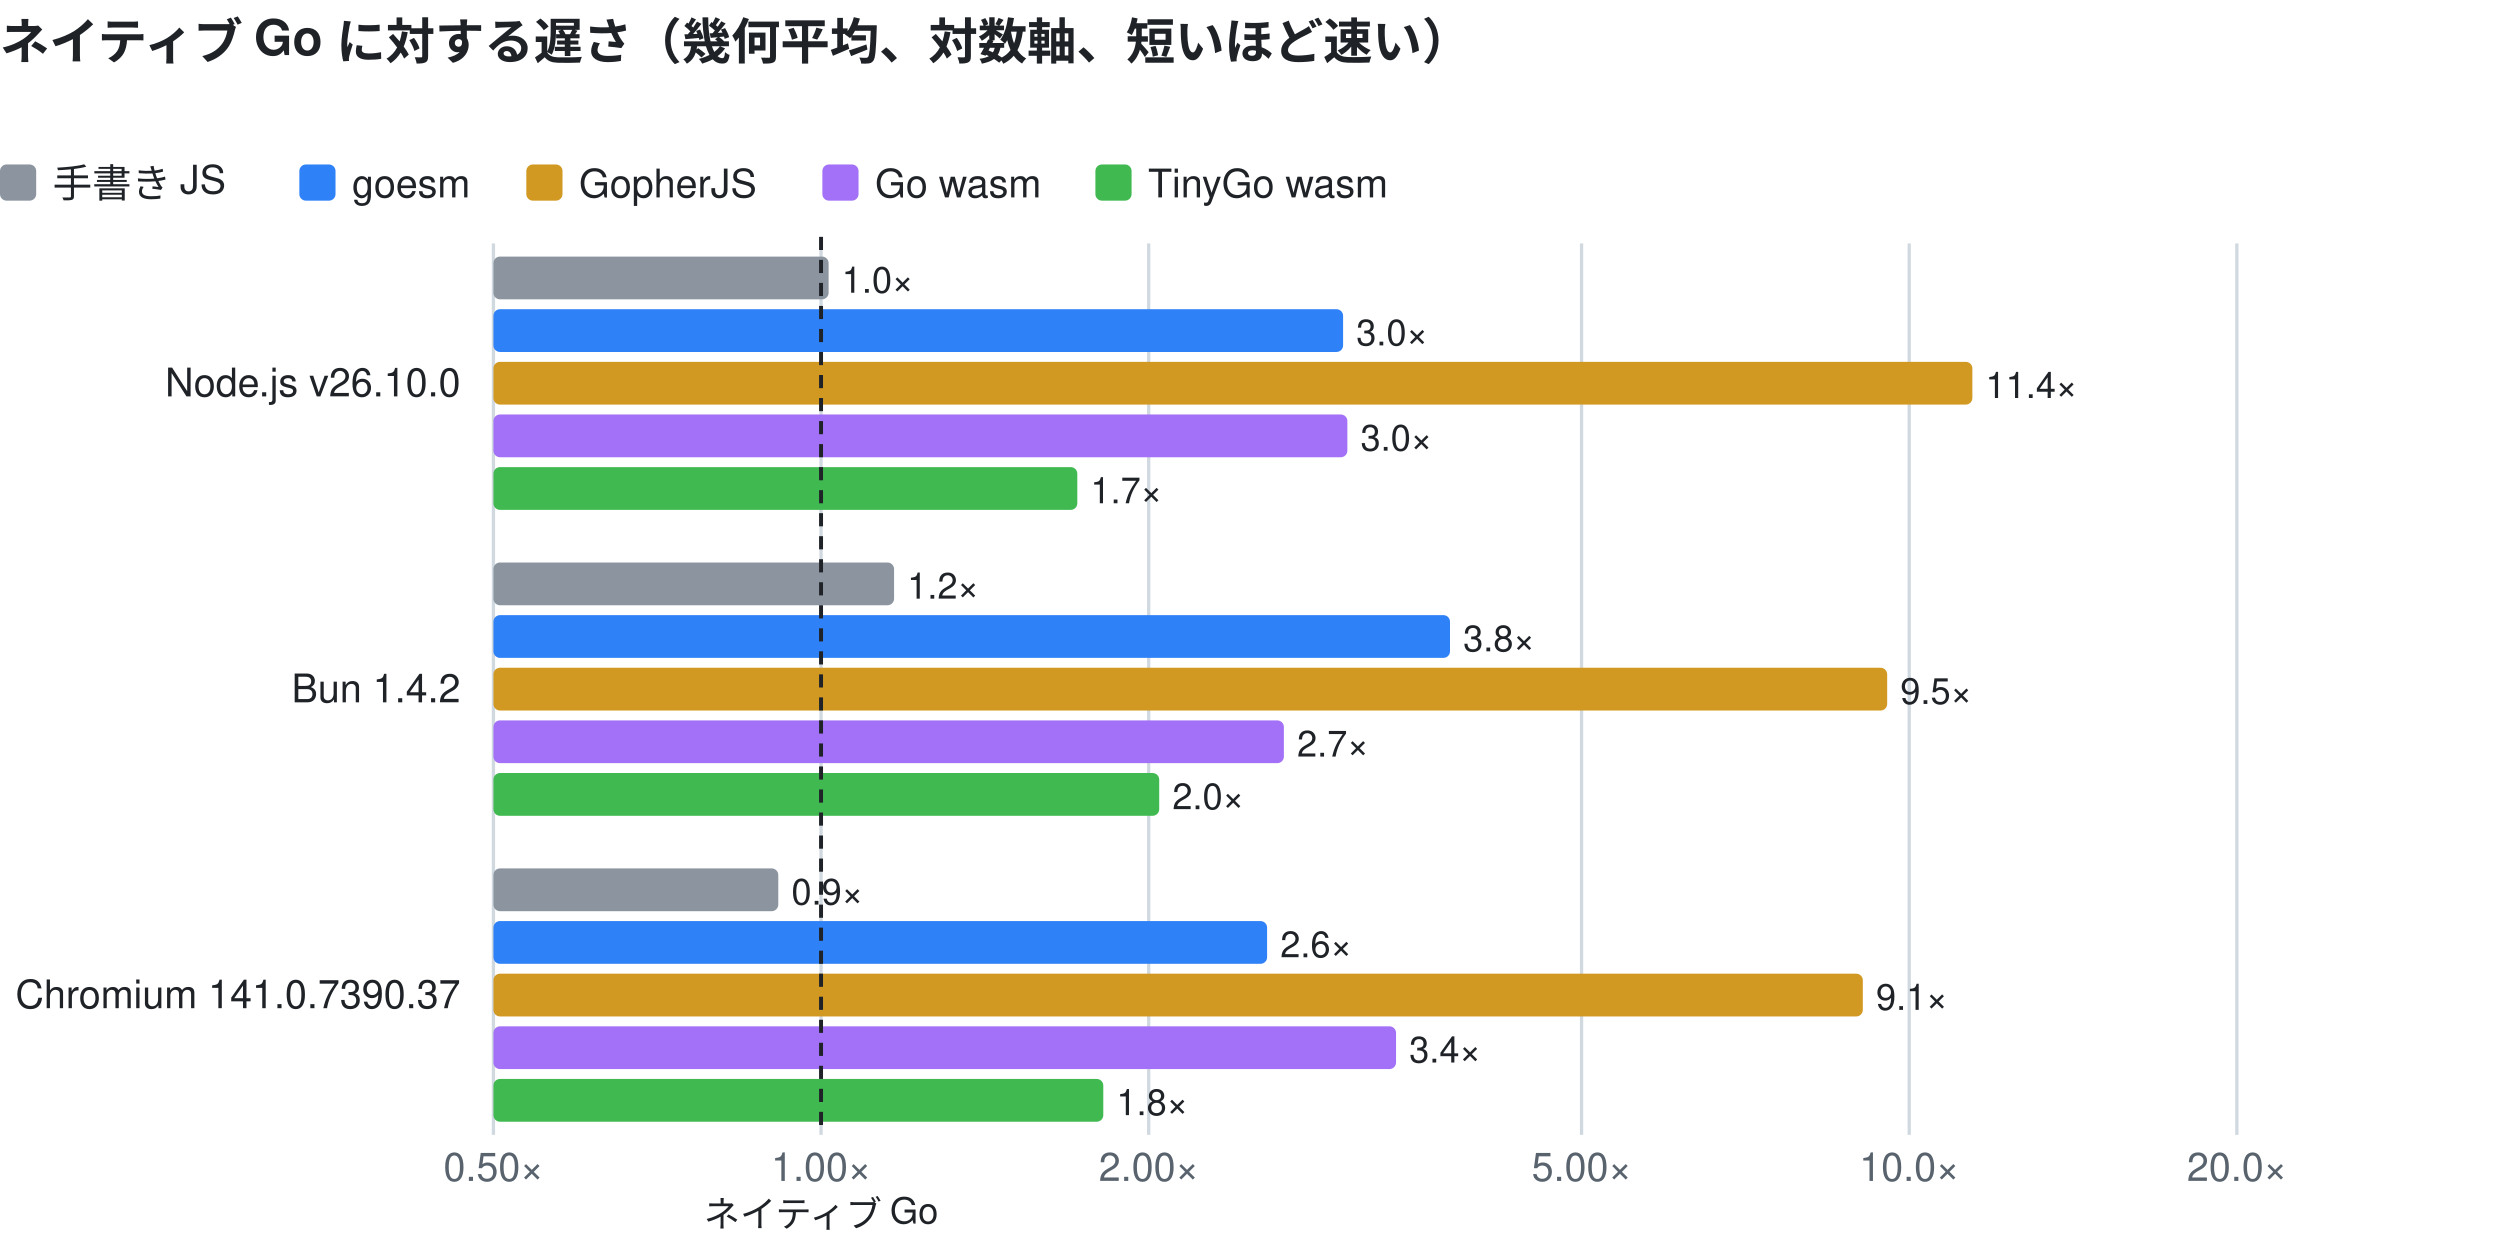
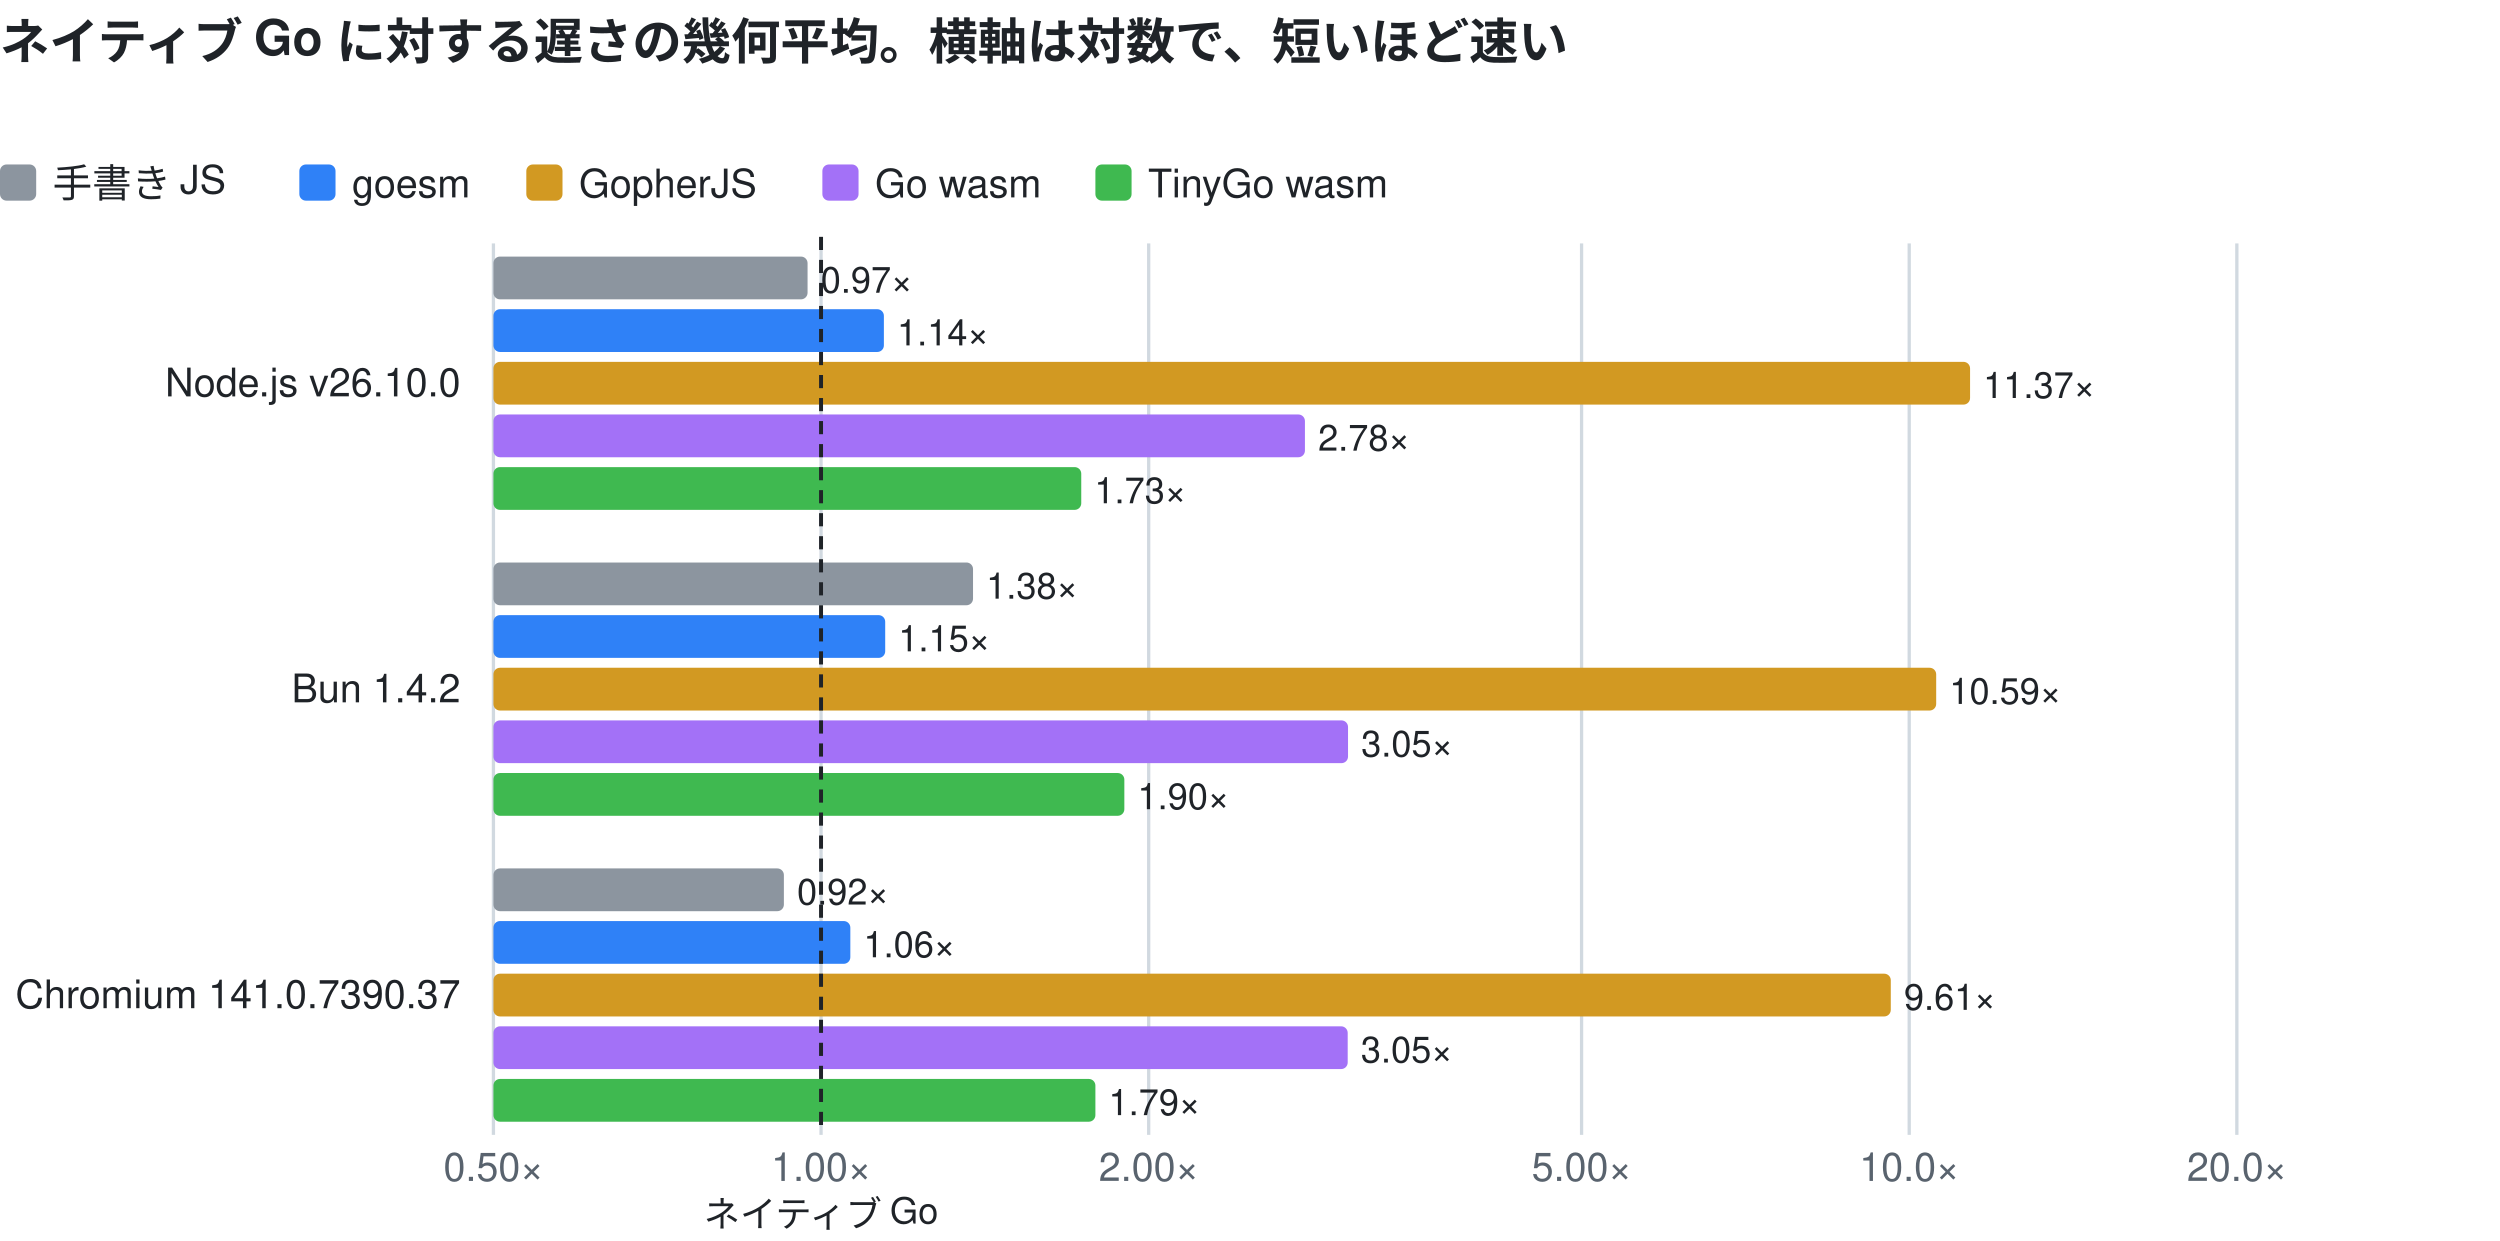
<svg xmlns="http://www.w3.org/2000/svg" width="760" height="377" viewBox="0 0 760 377" font-family="-apple-system, 'Segoe UI', Helvetica, Arial, 'Hiragino Sans', 'Noto Sans CJK JP', 'Yu Gothic', sans-serif" font-size="12">
  <style>.t{fill:#1f2328}.m{fill:#59636e}.g{stroke:#d1d9e0}.r{stroke:#1f2328}@media (prefers-color-scheme:dark){.t{fill:#f0f6fc}.m{fill:#9198a1}.g{stroke:#3d444d}.r{stroke:#f0f6fc}}</style>
-   <text class="t" x="0" y="18" font-size="15" font-weight="600">ネイティブ Go に対する遅さ（幾何平均、対数軸、短いほど速い）</text>
+   <text class="t" x="0" y="18" font-size="15" font-weight="600">ネイティブ Go に対する遅さの幾何平均。横軸は対数で、短いほど速い</text>
  <rect x="0" y="50" width="11" height="11" rx="2" fill="#8c959f" />
  <text class="t" x="16" y="60">手書き JS</text>
  <rect x="91" y="50" width="11" height="11" rx="2" fill="#2f81f7" />
  <text class="t" x="107" y="60">goesm</text>
  <rect x="160" y="50" width="11" height="11" rx="2" fill="#d29922" />
  <text class="t" x="176" y="60">GopherJS</text>
  <rect x="250" y="50" width="11" height="11" rx="2" fill="#a371f7" />
  <text class="t" x="266" y="60">Go wasm</text>
  <rect x="333" y="50" width="11" height="11" rx="2" fill="#3fb950" />
  <text class="t" x="349" y="60">TinyGo wasm</text>
  <line class="g" x1="150.0" y1="74" x2="150.0" y2="345" />
  <text class="m" x="150.0" y="359" text-anchor="middle">0.50×</text>
  <line class="g" x1="249.6" y1="74" x2="249.6" y2="345" />
  <text class="m" x="249.6" y="359" text-anchor="middle">1.00×</text>
  <line class="g" x1="349.2" y1="74" x2="349.2" y2="345" />
  <text class="m" x="349.2" y="359" text-anchor="middle">2.00×</text>
  <line class="g" x1="480.8" y1="74" x2="480.8" y2="345" />
  <text class="m" x="480.8" y="359" text-anchor="middle">5.00×</text>
  <line class="g" x1="580.4" y1="74" x2="580.4" y2="345" />
  <text class="m" x="580.4" y="359" text-anchor="middle">10.0×</text>
  <line class="g" x1="680.0" y1="74" x2="680.0" y2="345" />
  <text class="m" x="680.0" y="359" text-anchor="middle">20.0×</text>
  <text class="t" x="140" y="120.5" text-anchor="end">Node.js v26.10.0</text>
-   <rect x="150" y="78" width="101.9" height="13" rx="2" fill="#8c959f" />
-   <text class="t" x="255.9" y="89" font-size="11">1.0×</text>
-   <rect x="150" y="94" width="258.3" height="13" rx="2" fill="#2f81f7" />
-   <text class="t" x="412.3" y="105" font-size="11">3.0×</text>
-   <rect x="150" y="110" width="449.6" height="13" rx="2" fill="#d29922" />
-   <text class="t" x="603.6" y="121" font-size="11">11.4×</text>
-   <rect x="150" y="126" width="259.6" height="13" rx="2" fill="#a371f7" />
-   <text class="t" x="413.6" y="137" font-size="11">3.0×</text>
-   <rect x="150" y="142" width="177.5" height="13" rx="2" fill="#3fb950" />
-   <text class="t" x="331.5" y="153" font-size="11">1.7×</text>
+   <rect x="150" y="78" width="95.5" height="13" rx="2" fill="#8c959f" />
+   <text class="t" x="249.5" y="89" font-size="11">0.97×</text>
+   <rect x="150" y="94" width="118.7" height="13" rx="2" fill="#2f81f7" />
+   <text class="t" x="272.7" y="105" font-size="11">1.14×</text>
+   <rect x="150" y="110" width="448.9" height="13" rx="2" fill="#d29922" />
+   <text class="t" x="602.9" y="121" font-size="11">11.37×</text>
+   <rect x="150" y="126" width="246.7" height="13" rx="2" fill="#a371f7" />
+   <text class="t" x="400.7" y="137" font-size="11">2.78×</text>
+   <rect x="150" y="142" width="178.7" height="13" rx="2" fill="#3fb950" />
+   <text class="t" x="332.7" y="153" font-size="11">1.73×</text>
  <text class="t" x="140" y="213.5" text-anchor="end">Bun 1.4.2</text>
-   <rect x="150" y="171" width="121.8" height="13" rx="2" fill="#8c959f" />
-   <text class="t" x="275.8" y="182" font-size="11">1.2×</text>
-   <rect x="150" y="187" width="290.8" height="13" rx="2" fill="#2f81f7" />
-   <text class="t" x="444.8" y="198" font-size="11">3.8×</text>
-   <rect x="150" y="203" width="423.7" height="13" rx="2" fill="#d29922" />
-   <text class="t" x="577.7" y="214" font-size="11">9.5×</text>
-   <rect x="150" y="219" width="240.3" height="13" rx="2" fill="#a371f7" />
-   <text class="t" x="394.3" y="230" font-size="11">2.7×</text>
-   <rect x="150" y="235" width="202.4" height="13" rx="2" fill="#3fb950" />
-   <text class="t" x="356.4" y="246" font-size="11">2.0×</text>
+   <rect x="150" y="171" width="145.8" height="13" rx="2" fill="#8c959f" />
+   <text class="t" x="299.8" y="182" font-size="11">1.38×</text>
+   <rect x="150" y="187" width="119.1" height="13" rx="2" fill="#2f81f7" />
+   <text class="t" x="273.1" y="198" font-size="11">1.15×</text>
+   <rect x="150" y="203" width="438.6" height="13" rx="2" fill="#d29922" />
+   <text class="t" x="592.6" y="214" font-size="11">10.59×</text>
+   <rect x="150" y="219" width="259.8" height="13" rx="2" fill="#a371f7" />
+   <text class="t" x="413.8" y="230" font-size="11">3.05×</text>
+   <rect x="150" y="235" width="191.8" height="13" rx="2" fill="#3fb950" />
+   <text class="t" x="345.8" y="246" font-size="11">1.90×</text>
  <text class="t" x="140" y="306.5" text-anchor="end">Chromium 141.0.7390.37</text>
-   <rect x="150" y="264" width="86.6" height="13" rx="2" fill="#8c959f" />
-   <text class="t" x="240.6" y="275" font-size="11">0.9×</text>
-   <rect x="150" y="280" width="235.2" height="13" rx="2" fill="#2f81f7" />
-   <text class="t" x="389.2" y="291" font-size="11">2.6×</text>
-   <rect x="150" y="296" width="416.3" height="13" rx="2" fill="#d29922" />
-   <text class="t" x="570.3" y="307" font-size="11">9.1×</text>
-   <rect x="150" y="312" width="274.4" height="13" rx="2" fill="#a371f7" />
-   <text class="t" x="428.4" y="323" font-size="11">3.4×</text>
-   <rect x="150" y="328" width="185.4" height="13" rx="2" fill="#3fb950" />
-   <text class="t" x="339.4" y="339" font-size="11">1.8×</text>
+   <rect x="150" y="264" width="88.3" height="13" rx="2" fill="#8c959f" />
+   <text class="t" x="242.3" y="275" font-size="11">0.92×</text>
+   <rect x="150" y="280" width="108.5" height="13" rx="2" fill="#2f81f7" />
+   <text class="t" x="262.5" y="291" font-size="11">1.06×</text>
+   <rect x="150" y="296" width="424.8" height="13" rx="2" fill="#d29922" />
+   <text class="t" x="578.8" y="307" font-size="11">9.61×</text>
+   <rect x="150" y="312" width="259.7" height="13" rx="2" fill="#a371f7" />
+   <text class="t" x="413.7" y="323" font-size="11">3.05×</text>
+   <rect x="150" y="328" width="183.0" height="13" rx="2" fill="#3fb950" />
+   <text class="t" x="337.0" y="339" font-size="11">1.79×</text>
  <line class="r" x1="249.6" y1="72" x2="249.6" y2="345" stroke-dasharray="4 3" stroke-width="1.2" />
  <text class="t" x="249.6" y="373" text-anchor="middle" font-size="11">ネイティブ Go</text>
</svg>
